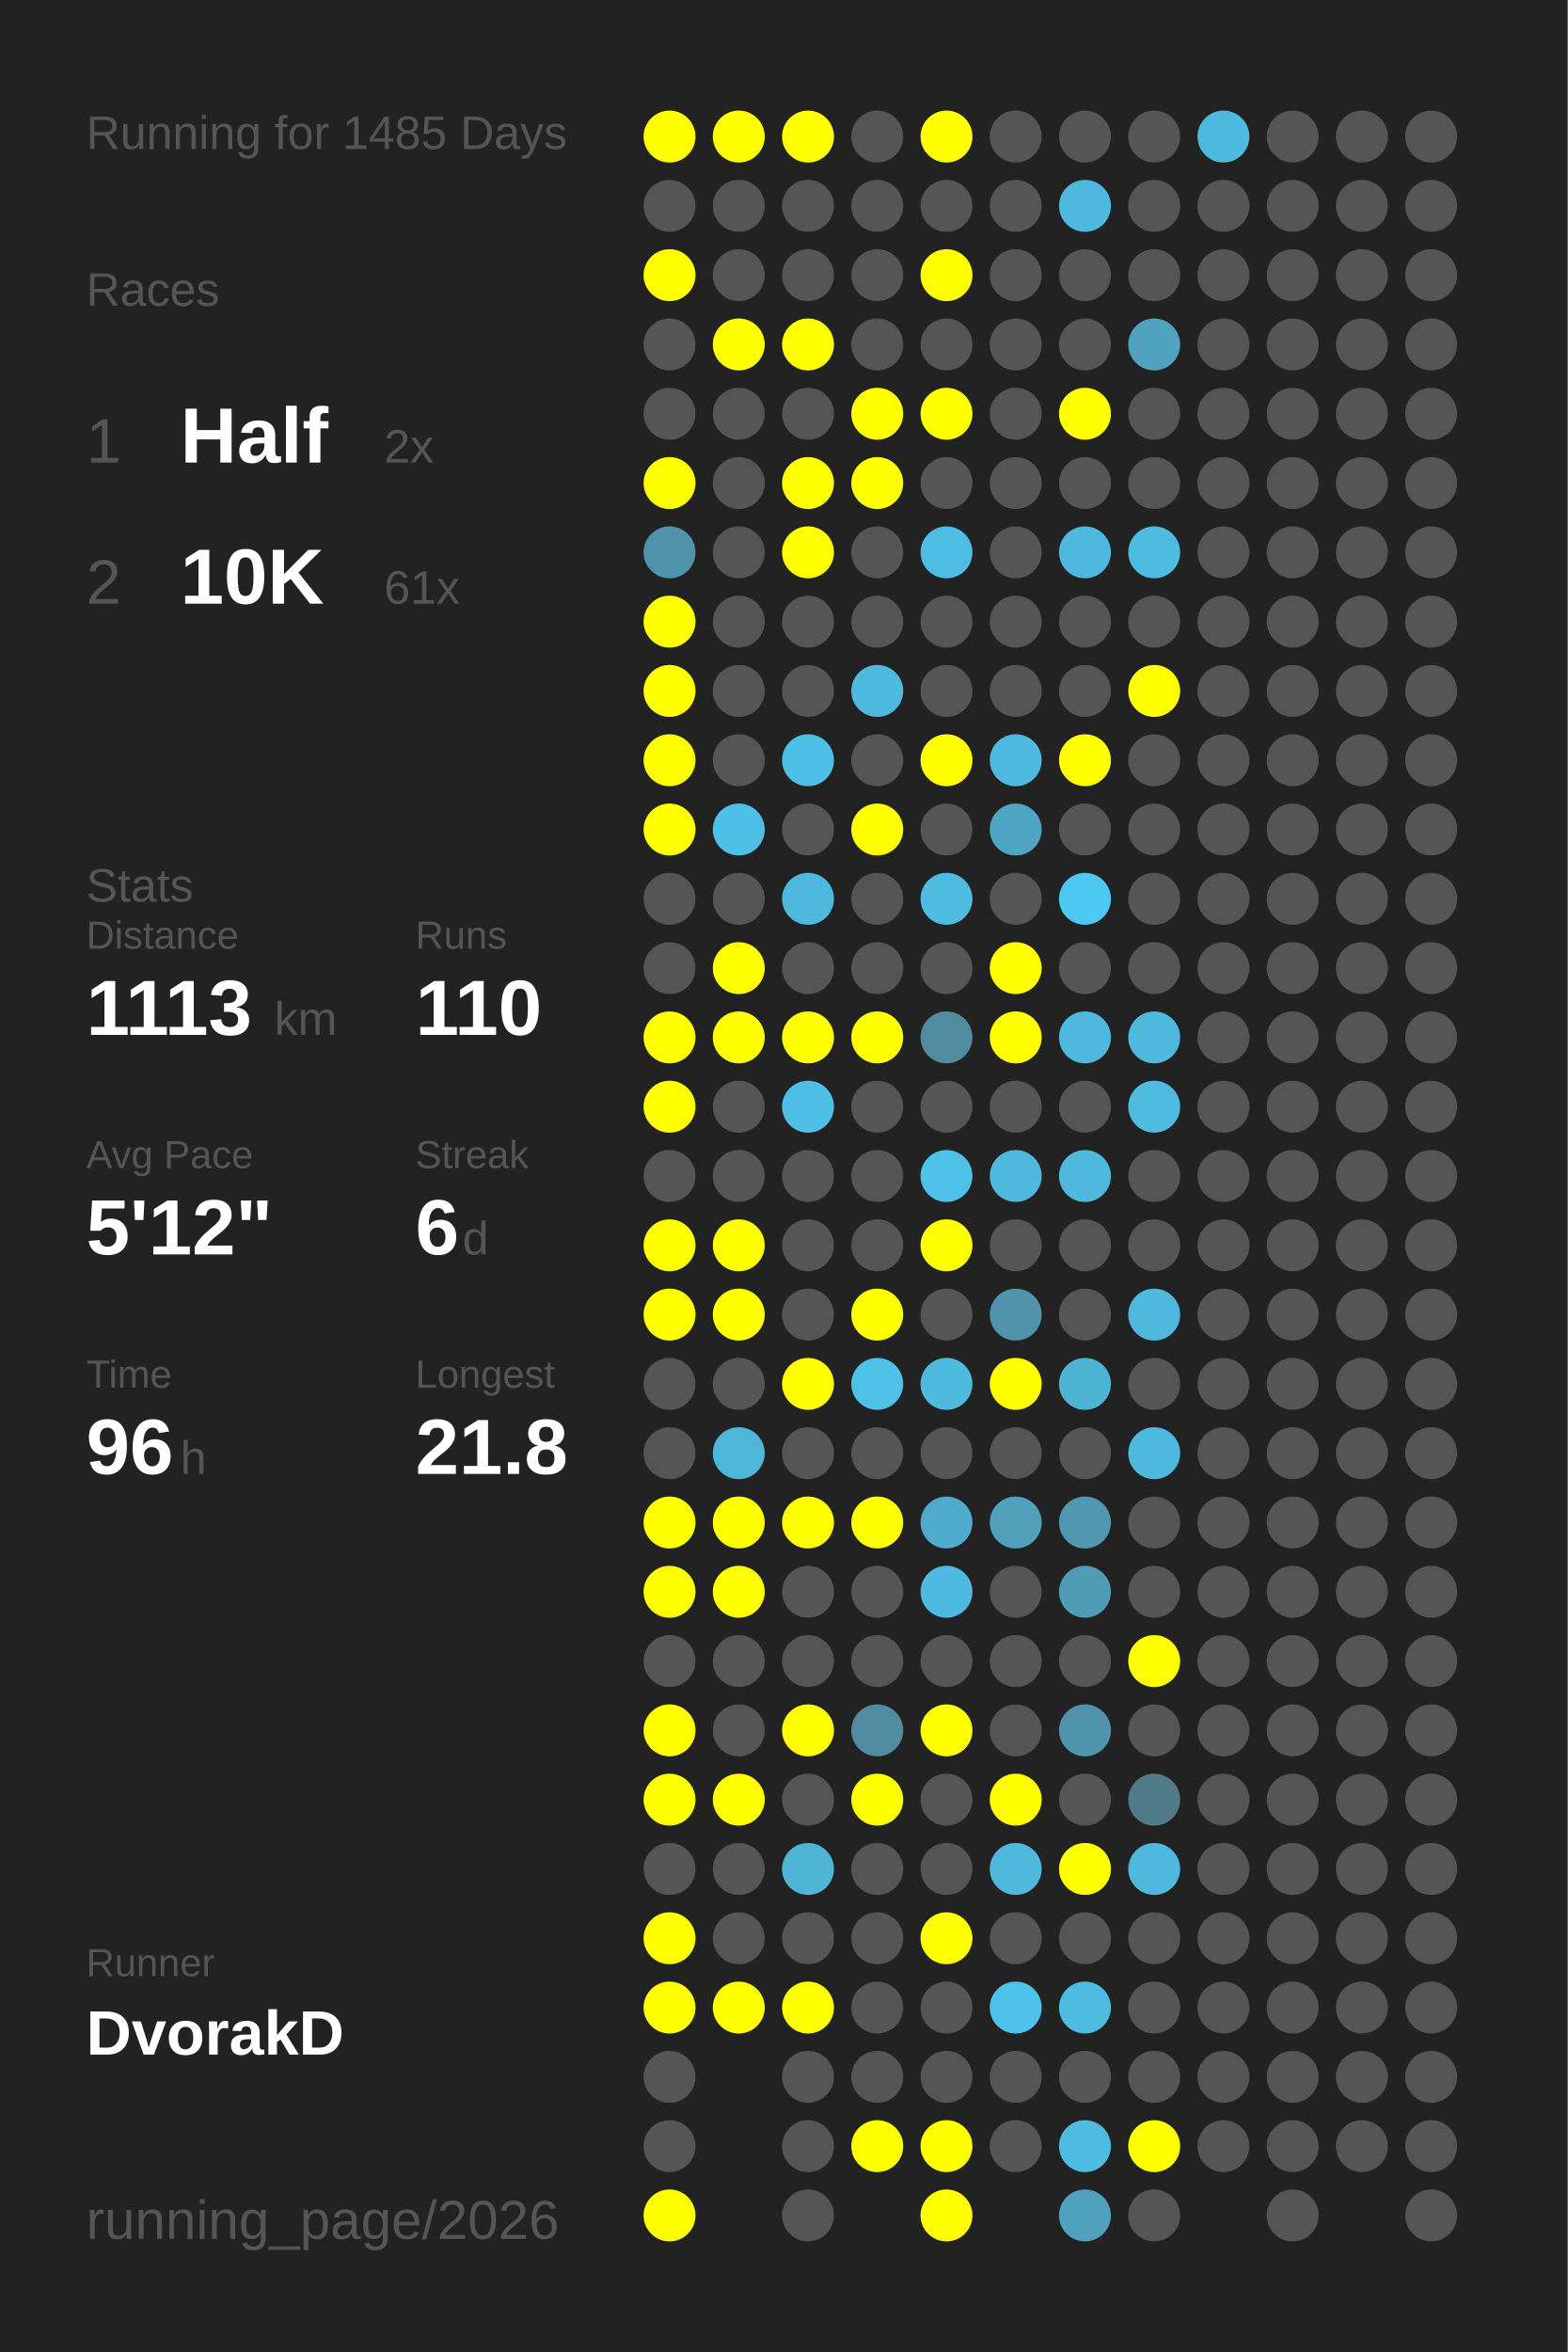
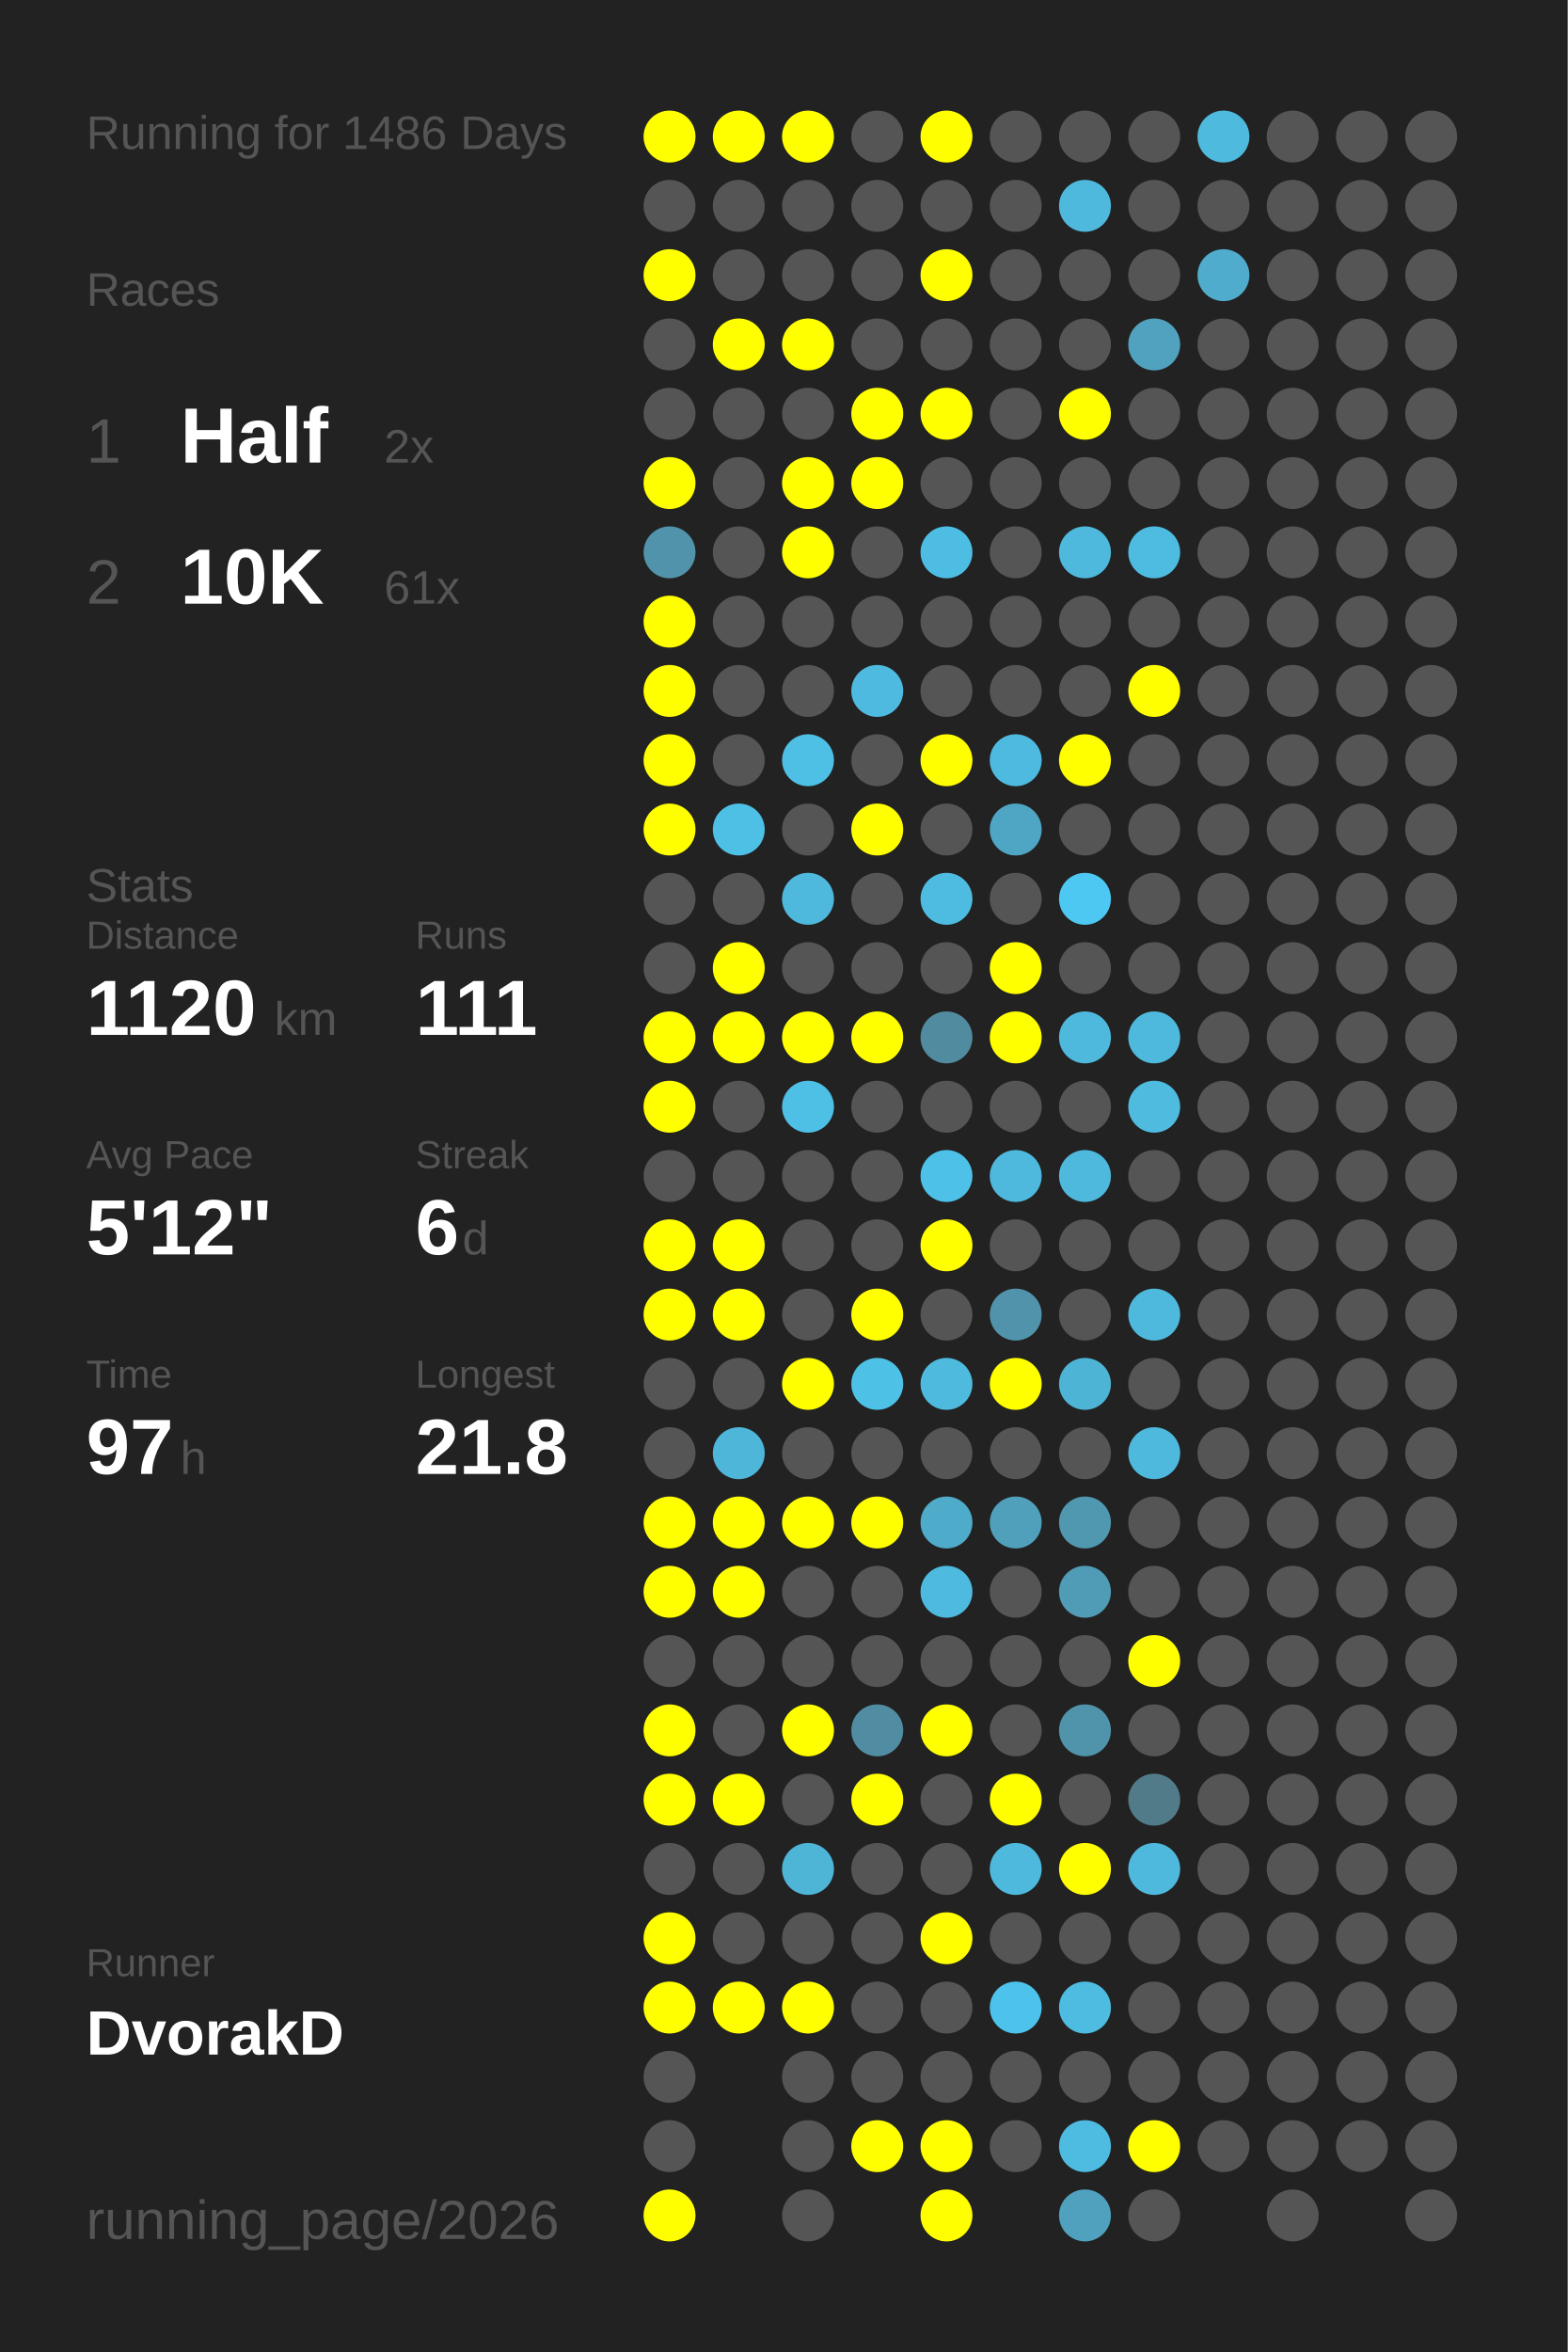
<svg xmlns="http://www.w3.org/2000/svg" baseProfile="full" height="300mm" version="1.1" viewBox="0,0,200,300" width="200mm">
  <defs />
  <rect fill="#222222" height="300" width="200" x="0" y="0" />
-   <text fill="#555555" style="font-size:6px; font-family:Arial;" x="11" y="19">Running for 1485 Days</text>
+   <text fill="#555555" style="font-size:6px; font-family:Arial;" x="11" y="19">Running for 1486 Days</text>
  <text fill="#555555" style="font-size:6px; font-family:Arial;" x="11" y="39">Races</text>
  <text fill="#555555" style="font-size:8px; font-family:Arial;" x="11" y="59">1</text>
  <text fill="#FFFFFF" style="font-size:10px; font-family:Arial; font-weight:bold;" x="23" y="59">Half</text>
  <text fill="#555555" style="font-size:6px; font-family:Arial;" x="49" y="59">2x</text>
  <text fill="#555555" style="font-size:8px; font-family:Arial;" x="11" y="77">2</text>
  <text fill="#FFFFFF" style="font-size:10px; font-family:Arial; font-weight:bold;" x="23" y="77">10K</text>
  <text fill="#555555" style="font-size:6px; font-family:Arial;" x="49" y="77">61x</text>
  <text fill="#555555" style="font-size:6px; font-family:Arial;" x="11" y="115">Stats</text>
  <text fill="#555555" style="font-size:5px; font-family:Arial;" x="11" y="121">Distance</text>
-   <text fill="#FFFFFF" style="font-size:10px; font-family:Arial; font-weight:bold;" x="11" y="132">1113</text>
+   <text fill="#FFFFFF" style="font-size:10px; font-family:Arial; font-weight:bold;" x="11" y="132">1120</text>
  <text fill="#555555" style="font-size:6px; font-family:Arial;" x="35" y="132">km</text>
  <text fill="#555555" style="font-size:5px; font-family:Arial;" x="53" y="121">Runs</text>
-   <text fill="#FFFFFF" style="font-size:10px; font-family:Arial; font-weight:bold;" x="53" y="132">110</text>
+   <text fill="#FFFFFF" style="font-size:10px; font-family:Arial; font-weight:bold;" x="53" y="132">111</text>
  <text fill="#555555" style="font-size:5px; font-family:Arial;" x="11" y="149">Avg Pace</text>
  <text fill="#FFFFFF" style="font-size:10px; font-family:Arial; font-weight:bold;" x="11" y="160">5'12"</text>
  <text fill="#555555" style="font-size:5px; font-family:Arial;" x="53" y="149">Streak</text>
  <text fill="#FFFFFF" style="font-size:10px; font-family:Arial; font-weight:bold;" x="53" y="160">6</text>
  <text fill="#555555" style="font-size:6px; font-family:Arial;" x="59" y="160">d</text>
  <text fill="#555555" style="font-size:5px; font-family:Arial;" x="11" y="177">Time</text>
-   <text fill="#FFFFFF" style="font-size:10px; font-family:Arial; font-weight:bold;" x="11" y="188">96</text>
+   <text fill="#FFFFFF" style="font-size:10px; font-family:Arial; font-weight:bold;" x="11" y="188">97</text>
  <text fill="#555555" style="font-size:6px; font-family:Arial;" x="23" y="188">h</text>
  <text fill="#555555" style="font-size:5px; font-family:Arial;" x="53" y="177">Longest</text>
  <text fill="#FFFFFF" style="font-size:10px; font-family:Arial; font-weight:bold;" x="53" y="188">21.8</text>
  <text fill="#555555" style="font-size:5px; font-family:Arial;" x="11" y="252.065">Runner</text>
  <text fill="#FFFFFF" style="font-size:8px; font-family:Arial; font-weight:bold;" x="11" y="262.065">DvorakD</text>
  <text fill="#555555" style="font-size:7px; font-family:Arial;" x="11" y="285.581">running_page/2026</text>
  <circle cx="85.417" cy="17.419" fill="#FFFF00" r="3.312" />
  <circle cx="85.417" cy="26.258" fill="#555555" r="3.312" />
  <circle cx="85.417" cy="35.097" fill="#FFFF00" r="3.312" />
  <circle cx="85.417" cy="43.935" fill="#555555" r="3.312" />
  <circle cx="85.417" cy="52.774" fill="#555555" r="3.312" />
  <circle cx="85.417" cy="61.613" fill="#FFFF00" r="3.312" />
  <circle cx="85.417" cy="70.452" fill="#5093aa" r="3.312" />
  <circle cx="85.417" cy="79.29" fill="#FFFF00" r="3.312" />
  <circle cx="85.417" cy="88.129" fill="#FFFF00" r="3.312" />
  <circle cx="85.417" cy="96.968" fill="#FFFF00" r="3.312" />
  <circle cx="85.417" cy="105.806" fill="#FFFF00" r="3.312" />
  <circle cx="85.417" cy="114.645" fill="#555555" r="3.312" />
  <circle cx="85.417" cy="123.484" fill="#555555" r="3.312" />
  <circle cx="85.417" cy="132.323" fill="#FFFF00" r="3.312" />
  <circle cx="85.417" cy="141.161" fill="#FFFF00" r="3.312" />
  <circle cx="85.417" cy="150" fill="#555555" r="3.312" />
  <circle cx="85.417" cy="158.839" fill="#FFFF00" r="3.312" />
  <circle cx="85.417" cy="167.677" fill="#FFFF00" r="3.312" />
  <circle cx="85.417" cy="176.516" fill="#555555" r="3.312" />
  <circle cx="85.417" cy="185.355" fill="#555555" r="3.312" />
  <circle cx="85.417" cy="194.194" fill="#FFFF00" r="3.312" />
  <circle cx="85.417" cy="203.032" fill="#FFFF00" r="3.312" />
  <circle cx="85.417" cy="211.871" fill="#555555" r="3.312" />
  <circle cx="85.417" cy="220.71" fill="#FFFF00" r="3.312" />
  <circle cx="85.417" cy="229.548" fill="#FFFF00" r="3.312" />
  <circle cx="85.417" cy="238.387" fill="#555555" r="3.312" />
  <circle cx="85.417" cy="247.226" fill="#FFFF00" r="3.312" />
  <circle cx="85.417" cy="256.065" fill="#FFFF00" r="3.312" />
  <circle cx="85.417" cy="264.903" fill="#555555" r="3.312" />
  <circle cx="85.417" cy="273.742" fill="#555555" r="3.312" />
  <circle cx="85.417" cy="282.581" fill="#FFFF00" r="3.312" />
  <circle cx="94.25" cy="17.419" fill="#FFFF00" r="3.312" />
  <circle cx="94.25" cy="26.258" fill="#555555" r="3.312" />
  <circle cx="94.25" cy="35.097" fill="#555555" r="3.312" />
  <circle cx="94.25" cy="43.935" fill="#FFFF00" r="3.312" />
  <circle cx="94.25" cy="52.774" fill="#555555" r="3.312" />
  <circle cx="94.25" cy="61.613" fill="#555555" r="3.312" />
  <circle cx="94.25" cy="70.452" fill="#555555" r="3.312" />
  <circle cx="94.25" cy="79.29" fill="#555555" r="3.312" />
  <circle cx="94.25" cy="88.129" fill="#555555" r="3.312" />
  <circle cx="94.25" cy="96.968" fill="#555555" r="3.312" />
  <circle cx="94.25" cy="105.806" fill="#4ebfe5" r="3.312" />
  <circle cx="94.25" cy="114.645" fill="#555555" r="3.312" />
  <circle cx="94.25" cy="123.484" fill="#FFFF00" r="3.312" />
  <circle cx="94.25" cy="132.323" fill="#FFFF00" r="3.312" />
  <circle cx="94.25" cy="141.161" fill="#555555" r="3.312" />
  <circle cx="94.25" cy="150" fill="#555555" r="3.312" />
  <circle cx="94.25" cy="158.839" fill="#FFFF00" r="3.312" />
  <circle cx="94.25" cy="167.677" fill="#FFFF00" r="3.312" />
  <circle cx="94.25" cy="176.516" fill="#555555" r="3.312" />
  <circle cx="94.25" cy="185.355" fill="#4eb6d9" r="3.312" />
  <circle cx="94.25" cy="194.194" fill="#FFFF00" r="3.312" />
  <circle cx="94.25" cy="203.032" fill="#FFFF00" r="3.312" />
  <circle cx="94.25" cy="211.871" fill="#555555" r="3.312" />
  <circle cx="94.25" cy="220.71" fill="#555555" r="3.312" />
  <circle cx="94.25" cy="229.548" fill="#FFFF00" r="3.312" />
  <circle cx="94.25" cy="238.387" fill="#555555" r="3.312" />
  <circle cx="94.25" cy="247.226" fill="#555555" r="3.312" />
  <circle cx="94.25" cy="256.065" fill="#FFFF00" r="3.312" />
  <circle cx="103.083" cy="17.419" fill="#FFFF00" r="3.312" />
  <circle cx="103.083" cy="26.258" fill="#555555" r="3.312" />
  <circle cx="103.083" cy="35.097" fill="#555555" r="3.312" />
  <circle cx="103.083" cy="43.935" fill="#FFFF00" r="3.312" />
  <circle cx="103.083" cy="52.774" fill="#555555" r="3.312" />
  <circle cx="103.083" cy="61.613" fill="#FFFF00" r="3.312" />
  <circle cx="103.083" cy="70.452" fill="#FFFF00" r="3.312" />
  <circle cx="103.083" cy="79.29" fill="#555555" r="3.312" />
  <circle cx="103.083" cy="88.129" fill="#555555" r="3.312" />
  <circle cx="103.083" cy="96.968" fill="#4ebfe5" r="3.312" />
  <circle cx="103.083" cy="105.806" fill="#555555" r="3.312" />
  <circle cx="103.083" cy="114.645" fill="#4eb9dd" r="3.312" />
  <circle cx="103.083" cy="123.484" fill="#555555" r="3.312" />
  <circle cx="103.083" cy="132.323" fill="#FFFF00" r="3.312" />
  <circle cx="103.083" cy="141.161" fill="#4ebfe5" r="3.312" />
  <circle cx="103.083" cy="150" fill="#555555" r="3.312" />
  <circle cx="103.083" cy="158.839" fill="#555555" r="3.312" />
  <circle cx="103.083" cy="167.677" fill="#555555" r="3.312" />
  <circle cx="103.083" cy="176.516" fill="#FFFF00" r="3.312" />
  <circle cx="103.083" cy="185.355" fill="#555555" r="3.312" />
  <circle cx="103.083" cy="194.194" fill="#FFFF00" r="3.312" />
  <circle cx="103.083" cy="203.032" fill="#555555" r="3.312" />
  <circle cx="103.083" cy="211.871" fill="#555555" r="3.312" />
  <circle cx="103.083" cy="220.71" fill="#FFFF00" r="3.312" />
  <circle cx="103.083" cy="229.548" fill="#555555" r="3.312" />
  <circle cx="103.083" cy="238.387" fill="#4eb5d7" r="3.312" />
  <circle cx="103.083" cy="247.226" fill="#555555" r="3.312" />
  <circle cx="103.083" cy="256.065" fill="#FFFF00" r="3.312" />
  <circle cx="103.083" cy="264.903" fill="#555555" r="3.312" />
  <circle cx="103.083" cy="273.742" fill="#555555" r="3.312" />
  <circle cx="103.083" cy="282.581" fill="#555555" r="3.312" />
  <circle cx="111.917" cy="17.419" fill="#555555" r="3.312" />
  <circle cx="111.917" cy="26.258" fill="#555555" r="3.312" />
  <circle cx="111.917" cy="35.097" fill="#555555" r="3.312" />
  <circle cx="111.917" cy="43.935" fill="#555555" r="3.312" />
  <circle cx="111.917" cy="52.774" fill="#FFFF00" r="3.312" />
  <circle cx="111.917" cy="61.613" fill="#FFFF00" r="3.312" />
  <circle cx="111.917" cy="70.452" fill="#555555" r="3.312" />
  <circle cx="111.917" cy="79.29" fill="#555555" r="3.312" />
  <circle cx="111.917" cy="88.129" fill="#4ebadf" r="3.312" />
  <circle cx="111.917" cy="96.968" fill="#555555" r="3.312" />
  <circle cx="111.917" cy="105.806" fill="#FFFF00" r="3.312" />
  <circle cx="111.917" cy="114.645" fill="#555555" r="3.312" />
  <circle cx="111.917" cy="123.484" fill="#555555" r="3.312" />
  <circle cx="111.917" cy="132.323" fill="#FFFF00" r="3.312" />
  <circle cx="111.917" cy="141.161" fill="#555555" r="3.312" />
  <circle cx="111.917" cy="150" fill="#555555" r="3.312" />
  <circle cx="111.917" cy="158.839" fill="#555555" r="3.312" />
  <circle cx="111.917" cy="167.677" fill="#FFFF00" r="3.312" />
  <circle cx="111.917" cy="176.516" fill="#4ec1e7" r="3.312" />
  <circle cx="111.917" cy="185.355" fill="#555555" r="3.312" />
  <circle cx="111.917" cy="194.194" fill="#FFFF00" r="3.312" />
  <circle cx="111.917" cy="203.032" fill="#555555" r="3.312" />
  <circle cx="111.917" cy="211.871" fill="#555555" r="3.312" />
  <circle cx="111.917" cy="220.71" fill="#518da2" r="3.312" />
  <circle cx="111.917" cy="229.548" fill="#FFFF00" r="3.312" />
  <circle cx="111.917" cy="238.387" fill="#555555" r="3.312" />
  <circle cx="111.917" cy="247.226" fill="#555555" r="3.312" />
  <circle cx="111.917" cy="256.065" fill="#555555" r="3.312" />
  <circle cx="111.917" cy="264.903" fill="#555555" r="3.312" />
  <circle cx="111.917" cy="273.742" fill="#FFFF00" r="3.312" />
  <circle cx="120.75" cy="17.419" fill="#FFFF00" r="3.312" />
  <circle cx="120.75" cy="26.258" fill="#555555" r="3.312" />
  <circle cx="120.75" cy="35.097" fill="#FFFF00" r="3.312" />
  <circle cx="120.75" cy="43.935" fill="#555555" r="3.312" />
  <circle cx="120.75" cy="52.774" fill="#FFFF00" r="3.312" />
  <circle cx="120.75" cy="61.613" fill="#555555" r="3.312" />
  <circle cx="120.75" cy="70.452" fill="#4ebde3" r="3.312" />
  <circle cx="120.75" cy="79.29" fill="#555555" r="3.312" />
  <circle cx="120.75" cy="88.129" fill="#555555" r="3.312" />
  <circle cx="120.75" cy="96.968" fill="#FFFF00" r="3.312" />
  <circle cx="120.75" cy="105.806" fill="#555555" r="3.312" />
  <circle cx="120.75" cy="114.645" fill="#4ebce1" r="3.312" />
  <circle cx="120.75" cy="123.484" fill="#555555" r="3.312" />
  <circle cx="120.75" cy="132.323" fill="#518b9f" r="3.312" />
  <circle cx="120.75" cy="141.161" fill="#555555" r="3.312" />
  <circle cx="120.75" cy="150" fill="#4ec1e9" r="3.312" />
  <circle cx="120.75" cy="158.839" fill="#FFFF00" r="3.312" />
  <circle cx="120.75" cy="167.677" fill="#555555" r="3.312" />
  <circle cx="120.75" cy="176.516" fill="#4ebade" r="3.312" />
  <circle cx="120.75" cy="185.355" fill="#555555" r="3.312" />
  <circle cx="120.75" cy="194.194" fill="#4fabca" r="3.312" />
  <circle cx="120.75" cy="203.032" fill="#4ebadf" r="3.312" />
  <circle cx="120.75" cy="211.871" fill="#555555" r="3.312" />
  <circle cx="120.75" cy="220.71" fill="#FFFF00" r="3.312" />
  <circle cx="120.75" cy="229.548" fill="#555555" r="3.312" />
  <circle cx="120.75" cy="238.387" fill="#555555" r="3.312" />
  <circle cx="120.75" cy="247.226" fill="#FFFF00" r="3.312" />
  <circle cx="120.75" cy="256.065" fill="#555555" r="3.312" />
  <circle cx="120.75" cy="264.903" fill="#555555" r="3.312" />
  <circle cx="120.75" cy="273.742" fill="#FFFF00" r="3.312" />
  <circle cx="120.75" cy="282.581" fill="#FFFF00" r="3.312" />
  <circle cx="129.583" cy="17.419" fill="#555555" r="3.312" />
  <circle cx="129.583" cy="26.258" fill="#555555" r="3.312" />
  <circle cx="129.583" cy="35.097" fill="#555555" r="3.312" />
  <circle cx="129.583" cy="43.935" fill="#555555" r="3.312" />
  <circle cx="129.583" cy="52.774" fill="#555555" r="3.312" />
  <circle cx="129.583" cy="61.613" fill="#555555" r="3.312" />
  <circle cx="129.583" cy="70.452" fill="#555555" r="3.312" />
  <circle cx="129.583" cy="79.29" fill="#555555" r="3.312" />
  <circle cx="129.583" cy="88.129" fill="#555555" r="3.312" />
  <circle cx="129.583" cy="96.968" fill="#4ebadf" r="3.312" />
  <circle cx="129.583" cy="105.806" fill="#4fa6c4" r="3.312" />
  <circle cx="129.583" cy="114.645" fill="#555555" r="3.312" />
  <circle cx="129.583" cy="123.484" fill="#FFFF00" r="3.312" />
  <circle cx="129.583" cy="132.323" fill="#FFFF00" r="3.312" />
  <circle cx="129.583" cy="141.161" fill="#555555" r="3.312" />
  <circle cx="129.583" cy="150" fill="#4eb9dd" r="3.312" />
  <circle cx="129.583" cy="158.839" fill="#555555" r="3.312" />
  <circle cx="129.583" cy="167.677" fill="#5093aa" r="3.312" />
  <circle cx="129.583" cy="176.516" fill="#FFFF00" r="3.312" />
  <circle cx="129.583" cy="185.355" fill="#555555" r="3.312" />
  <circle cx="129.583" cy="194.194" fill="#50a0bb" r="3.312" />
  <circle cx="129.583" cy="203.032" fill="#555555" r="3.312" />
  <circle cx="129.583" cy="211.871" fill="#555555" r="3.312" />
  <circle cx="129.583" cy="220.71" fill="#555555" r="3.312" />
  <circle cx="129.583" cy="229.548" fill="#FFFF00" r="3.312" />
  <circle cx="129.583" cy="238.387" fill="#4eb9dd" r="3.312" />
  <circle cx="129.583" cy="247.226" fill="#555555" r="3.312" />
  <circle cx="129.583" cy="256.065" fill="#4dc2ea" r="3.312" />
  <circle cx="129.583" cy="264.903" fill="#555555" r="3.312" />
  <circle cx="129.583" cy="273.742" fill="#555555" r="3.312" />
  <circle cx="138.417" cy="17.419" fill="#555555" r="3.312" />
  <circle cx="138.417" cy="26.258" fill="#4eb9dd" r="3.312" />
  <circle cx="138.417" cy="35.097" fill="#555555" r="3.312" />
  <circle cx="138.417" cy="43.935" fill="#555555" r="3.312" />
  <circle cx="138.417" cy="52.774" fill="#FFFF00" r="3.312" />
  <circle cx="138.417" cy="61.613" fill="#555555" r="3.312" />
  <circle cx="138.417" cy="70.452" fill="#4eb9dd" r="3.312" />
  <circle cx="138.417" cy="79.29" fill="#555555" r="3.312" />
  <circle cx="138.417" cy="88.129" fill="#555555" r="3.312" />
  <circle cx="138.417" cy="96.968" fill="#FFFF00" r="3.312" />
  <circle cx="138.417" cy="105.806" fill="#555555" r="3.312" />
  <circle cx="138.417" cy="114.645" fill="#4dc8f2" r="3.312" />
  <circle cx="138.417" cy="123.484" fill="#555555" r="3.312" />
  <circle cx="138.417" cy="132.323" fill="#4eb9dd" r="3.312" />
  <circle cx="138.417" cy="141.161" fill="#555555" r="3.312" />
  <circle cx="138.417" cy="150" fill="#4eb9dd" r="3.312" />
  <circle cx="138.417" cy="158.839" fill="#555555" r="3.312" />
  <circle cx="138.417" cy="167.677" fill="#555555" r="3.312" />
  <circle cx="138.417" cy="176.516" fill="#4eb4d6" r="3.312" />
  <circle cx="138.417" cy="185.355" fill="#555555" r="3.312" />
  <circle cx="138.417" cy="194.194" fill="#5098b0" r="3.312" />
  <circle cx="138.417" cy="203.032" fill="#509bb5" r="3.312" />
  <circle cx="138.417" cy="211.871" fill="#555555" r="3.312" />
  <circle cx="138.417" cy="220.71" fill="#5094ab" r="3.312" />
  <circle cx="138.417" cy="229.548" fill="#555555" r="3.312" />
  <circle cx="138.417" cy="238.387" fill="#FFFF00" r="3.312" />
  <circle cx="138.417" cy="247.226" fill="#555555" r="3.312" />
  <circle cx="138.417" cy="256.065" fill="#4ebbe0" r="3.312" />
  <circle cx="138.417" cy="264.903" fill="#555555" r="3.312" />
  <circle cx="138.417" cy="273.742" fill="#4ebbe0" r="3.312" />
  <circle cx="138.417" cy="282.581" fill="#50a1bd" r="3.312" />
  <circle cx="147.25" cy="17.419" fill="#555555" r="3.312" />
  <circle cx="147.25" cy="26.258" fill="#555555" r="3.312" />
  <circle cx="147.25" cy="35.097" fill="#555555" r="3.312" />
  <circle cx="147.25" cy="43.935" fill="#50a2be" r="3.312" />
  <circle cx="147.25" cy="52.774" fill="#555555" r="3.312" />
  <circle cx="147.25" cy="61.613" fill="#555555" r="3.312" />
  <circle cx="147.25" cy="70.452" fill="#4ebce1" r="3.312" />
  <circle cx="147.25" cy="79.29" fill="#555555" r="3.312" />
  <circle cx="147.25" cy="88.129" fill="#FFFF00" r="3.312" />
  <circle cx="147.25" cy="96.968" fill="#555555" r="3.312" />
  <circle cx="147.25" cy="105.806" fill="#555555" r="3.312" />
  <circle cx="147.25" cy="114.645" fill="#555555" r="3.312" />
  <circle cx="147.25" cy="123.484" fill="#555555" r="3.312" />
  <circle cx="147.25" cy="132.323" fill="#4eb9dd" r="3.312" />
  <circle cx="147.25" cy="141.161" fill="#4ebbdf" r="3.312" />
  <circle cx="147.25" cy="150" fill="#555555" r="3.312" />
  <circle cx="147.25" cy="158.839" fill="#555555" r="3.312" />
  <circle cx="147.25" cy="167.677" fill="#4eb9dd" r="3.312" />
  <circle cx="147.25" cy="176.516" fill="#555555" r="3.312" />
  <circle cx="147.25" cy="185.355" fill="#4eb9dd" r="3.312" />
  <circle cx="147.25" cy="194.194" fill="#555555" r="3.312" />
  <circle cx="147.25" cy="203.032" fill="#555555" r="3.312" />
  <circle cx="147.25" cy="211.871" fill="#FFFF00" r="3.312" />
  <circle cx="147.25" cy="220.71" fill="#555555" r="3.312" />
  <circle cx="147.25" cy="229.548" fill="#527b89" r="3.312" />
  <circle cx="147.25" cy="238.387" fill="#4eb9dd" r="3.312" />
  <circle cx="147.25" cy="247.226" fill="#555555" r="3.312" />
  <circle cx="147.25" cy="256.065" fill="#555555" r="3.312" />
  <circle cx="147.25" cy="264.903" fill="#555555" r="3.312" />
  <circle cx="147.25" cy="273.742" fill="#FFFF00" r="3.312" />
  <circle cx="147.25" cy="282.581" fill="#555555" r="3.312" />
  <circle cx="156.083" cy="17.419" fill="#4ebade" r="3.312" />
  <circle cx="156.083" cy="26.258" fill="#555555" r="3.312" />
-   <circle cx="156.083" cy="35.097" fill="#555555" r="3.312" />
+   <circle cx="156.083" cy="35.097" fill="#4faccc" r="3.312" />
  <circle cx="156.083" cy="43.935" fill="#555555" r="3.312" />
  <circle cx="156.083" cy="52.774" fill="#555555" r="3.312" />
  <circle cx="156.083" cy="61.613" fill="#555555" r="3.312" />
  <circle cx="156.083" cy="70.452" fill="#555555" r="3.312" />
  <circle cx="156.083" cy="79.29" fill="#555555" r="3.312" />
  <circle cx="156.083" cy="88.129" fill="#555555" r="3.312" />
  <circle cx="156.083" cy="96.968" fill="#555555" r="3.312" />
  <circle cx="156.083" cy="105.806" fill="#555555" r="3.312" />
  <circle cx="156.083" cy="114.645" fill="#555555" r="3.312" />
  <circle cx="156.083" cy="123.484" fill="#555555" r="3.312" />
  <circle cx="156.083" cy="132.323" fill="#555555" r="3.312" />
  <circle cx="156.083" cy="141.161" fill="#555555" r="3.312" />
  <circle cx="156.083" cy="150" fill="#555555" r="3.312" />
  <circle cx="156.083" cy="158.839" fill="#555555" r="3.312" />
  <circle cx="156.083" cy="167.677" fill="#555555" r="3.312" />
  <circle cx="156.083" cy="176.516" fill="#555555" r="3.312" />
  <circle cx="156.083" cy="185.355" fill="#555555" r="3.312" />
  <circle cx="156.083" cy="194.194" fill="#555555" r="3.312" />
  <circle cx="156.083" cy="203.032" fill="#555555" r="3.312" />
  <circle cx="156.083" cy="211.871" fill="#555555" r="3.312" />
  <circle cx="156.083" cy="220.71" fill="#555555" r="3.312" />
  <circle cx="156.083" cy="229.548" fill="#555555" r="3.312" />
  <circle cx="156.083" cy="238.387" fill="#555555" r="3.312" />
  <circle cx="156.083" cy="247.226" fill="#555555" r="3.312" />
  <circle cx="156.083" cy="256.065" fill="#555555" r="3.312" />
  <circle cx="156.083" cy="264.903" fill="#555555" r="3.312" />
  <circle cx="156.083" cy="273.742" fill="#555555" r="3.312" />
  <circle cx="164.917" cy="17.419" fill="#555555" r="3.312" />
  <circle cx="164.917" cy="26.258" fill="#555555" r="3.312" />
  <circle cx="164.917" cy="35.097" fill="#555555" r="3.312" />
  <circle cx="164.917" cy="43.935" fill="#555555" r="3.312" />
  <circle cx="164.917" cy="52.774" fill="#555555" r="3.312" />
  <circle cx="164.917" cy="61.613" fill="#555555" r="3.312" />
  <circle cx="164.917" cy="70.452" fill="#555555" r="3.312" />
  <circle cx="164.917" cy="79.29" fill="#555555" r="3.312" />
  <circle cx="164.917" cy="88.129" fill="#555555" r="3.312" />
  <circle cx="164.917" cy="96.968" fill="#555555" r="3.312" />
  <circle cx="164.917" cy="105.806" fill="#555555" r="3.312" />
  <circle cx="164.917" cy="114.645" fill="#555555" r="3.312" />
  <circle cx="164.917" cy="123.484" fill="#555555" r="3.312" />
  <circle cx="164.917" cy="132.323" fill="#555555" r="3.312" />
  <circle cx="164.917" cy="141.161" fill="#555555" r="3.312" />
  <circle cx="164.917" cy="150" fill="#555555" r="3.312" />
  <circle cx="164.917" cy="158.839" fill="#555555" r="3.312" />
  <circle cx="164.917" cy="167.677" fill="#555555" r="3.312" />
  <circle cx="164.917" cy="176.516" fill="#555555" r="3.312" />
  <circle cx="164.917" cy="185.355" fill="#555555" r="3.312" />
  <circle cx="164.917" cy="194.194" fill="#555555" r="3.312" />
  <circle cx="164.917" cy="203.032" fill="#555555" r="3.312" />
  <circle cx="164.917" cy="211.871" fill="#555555" r="3.312" />
  <circle cx="164.917" cy="220.71" fill="#555555" r="3.312" />
  <circle cx="164.917" cy="229.548" fill="#555555" r="3.312" />
  <circle cx="164.917" cy="238.387" fill="#555555" r="3.312" />
  <circle cx="164.917" cy="247.226" fill="#555555" r="3.312" />
  <circle cx="164.917" cy="256.065" fill="#555555" r="3.312" />
  <circle cx="164.917" cy="264.903" fill="#555555" r="3.312" />
  <circle cx="164.917" cy="273.742" fill="#555555" r="3.312" />
  <circle cx="164.917" cy="282.581" fill="#555555" r="3.312" />
  <circle cx="173.75" cy="17.419" fill="#555555" r="3.312" />
  <circle cx="173.75" cy="26.258" fill="#555555" r="3.312" />
  <circle cx="173.75" cy="35.097" fill="#555555" r="3.312" />
  <circle cx="173.75" cy="43.935" fill="#555555" r="3.312" />
  <circle cx="173.75" cy="52.774" fill="#555555" r="3.312" />
  <circle cx="173.75" cy="61.613" fill="#555555" r="3.312" />
  <circle cx="173.75" cy="70.452" fill="#555555" r="3.312" />
  <circle cx="173.75" cy="79.29" fill="#555555" r="3.312" />
  <circle cx="173.75" cy="88.129" fill="#555555" r="3.312" />
  <circle cx="173.75" cy="96.968" fill="#555555" r="3.312" />
  <circle cx="173.75" cy="105.806" fill="#555555" r="3.312" />
  <circle cx="173.75" cy="114.645" fill="#555555" r="3.312" />
  <circle cx="173.75" cy="123.484" fill="#555555" r="3.312" />
  <circle cx="173.75" cy="132.323" fill="#555555" r="3.312" />
  <circle cx="173.75" cy="141.161" fill="#555555" r="3.312" />
  <circle cx="173.75" cy="150" fill="#555555" r="3.312" />
  <circle cx="173.75" cy="158.839" fill="#555555" r="3.312" />
  <circle cx="173.75" cy="167.677" fill="#555555" r="3.312" />
  <circle cx="173.75" cy="176.516" fill="#555555" r="3.312" />
  <circle cx="173.75" cy="185.355" fill="#555555" r="3.312" />
  <circle cx="173.75" cy="194.194" fill="#555555" r="3.312" />
  <circle cx="173.75" cy="203.032" fill="#555555" r="3.312" />
  <circle cx="173.75" cy="211.871" fill="#555555" r="3.312" />
  <circle cx="173.75" cy="220.71" fill="#555555" r="3.312" />
  <circle cx="173.75" cy="229.548" fill="#555555" r="3.312" />
  <circle cx="173.75" cy="238.387" fill="#555555" r="3.312" />
  <circle cx="173.75" cy="247.226" fill="#555555" r="3.312" />
  <circle cx="173.75" cy="256.065" fill="#555555" r="3.312" />
  <circle cx="173.75" cy="264.903" fill="#555555" r="3.312" />
  <circle cx="173.75" cy="273.742" fill="#555555" r="3.312" />
  <circle cx="182.583" cy="17.419" fill="#555555" r="3.312" />
  <circle cx="182.583" cy="26.258" fill="#555555" r="3.312" />
  <circle cx="182.583" cy="35.097" fill="#555555" r="3.312" />
  <circle cx="182.583" cy="43.935" fill="#555555" r="3.312" />
  <circle cx="182.583" cy="52.774" fill="#555555" r="3.312" />
  <circle cx="182.583" cy="61.613" fill="#555555" r="3.312" />
  <circle cx="182.583" cy="70.452" fill="#555555" r="3.312" />
  <circle cx="182.583" cy="79.29" fill="#555555" r="3.312" />
  <circle cx="182.583" cy="88.129" fill="#555555" r="3.312" />
  <circle cx="182.583" cy="96.968" fill="#555555" r="3.312" />
  <circle cx="182.583" cy="105.806" fill="#555555" r="3.312" />
  <circle cx="182.583" cy="114.645" fill="#555555" r="3.312" />
  <circle cx="182.583" cy="123.484" fill="#555555" r="3.312" />
  <circle cx="182.583" cy="132.323" fill="#555555" r="3.312" />
  <circle cx="182.583" cy="141.161" fill="#555555" r="3.312" />
  <circle cx="182.583" cy="150" fill="#555555" r="3.312" />
  <circle cx="182.583" cy="158.839" fill="#555555" r="3.312" />
  <circle cx="182.583" cy="167.677" fill="#555555" r="3.312" />
  <circle cx="182.583" cy="176.516" fill="#555555" r="3.312" />
  <circle cx="182.583" cy="185.355" fill="#555555" r="3.312" />
  <circle cx="182.583" cy="194.194" fill="#555555" r="3.312" />
  <circle cx="182.583" cy="203.032" fill="#555555" r="3.312" />
  <circle cx="182.583" cy="211.871" fill="#555555" r="3.312" />
  <circle cx="182.583" cy="220.71" fill="#555555" r="3.312" />
  <circle cx="182.583" cy="229.548" fill="#555555" r="3.312" />
  <circle cx="182.583" cy="238.387" fill="#555555" r="3.312" />
  <circle cx="182.583" cy="247.226" fill="#555555" r="3.312" />
  <circle cx="182.583" cy="256.065" fill="#555555" r="3.312" />
  <circle cx="182.583" cy="264.903" fill="#555555" r="3.312" />
  <circle cx="182.583" cy="273.742" fill="#555555" r="3.312" />
  <circle cx="182.583" cy="282.581" fill="#555555" r="3.312" />
</svg>
